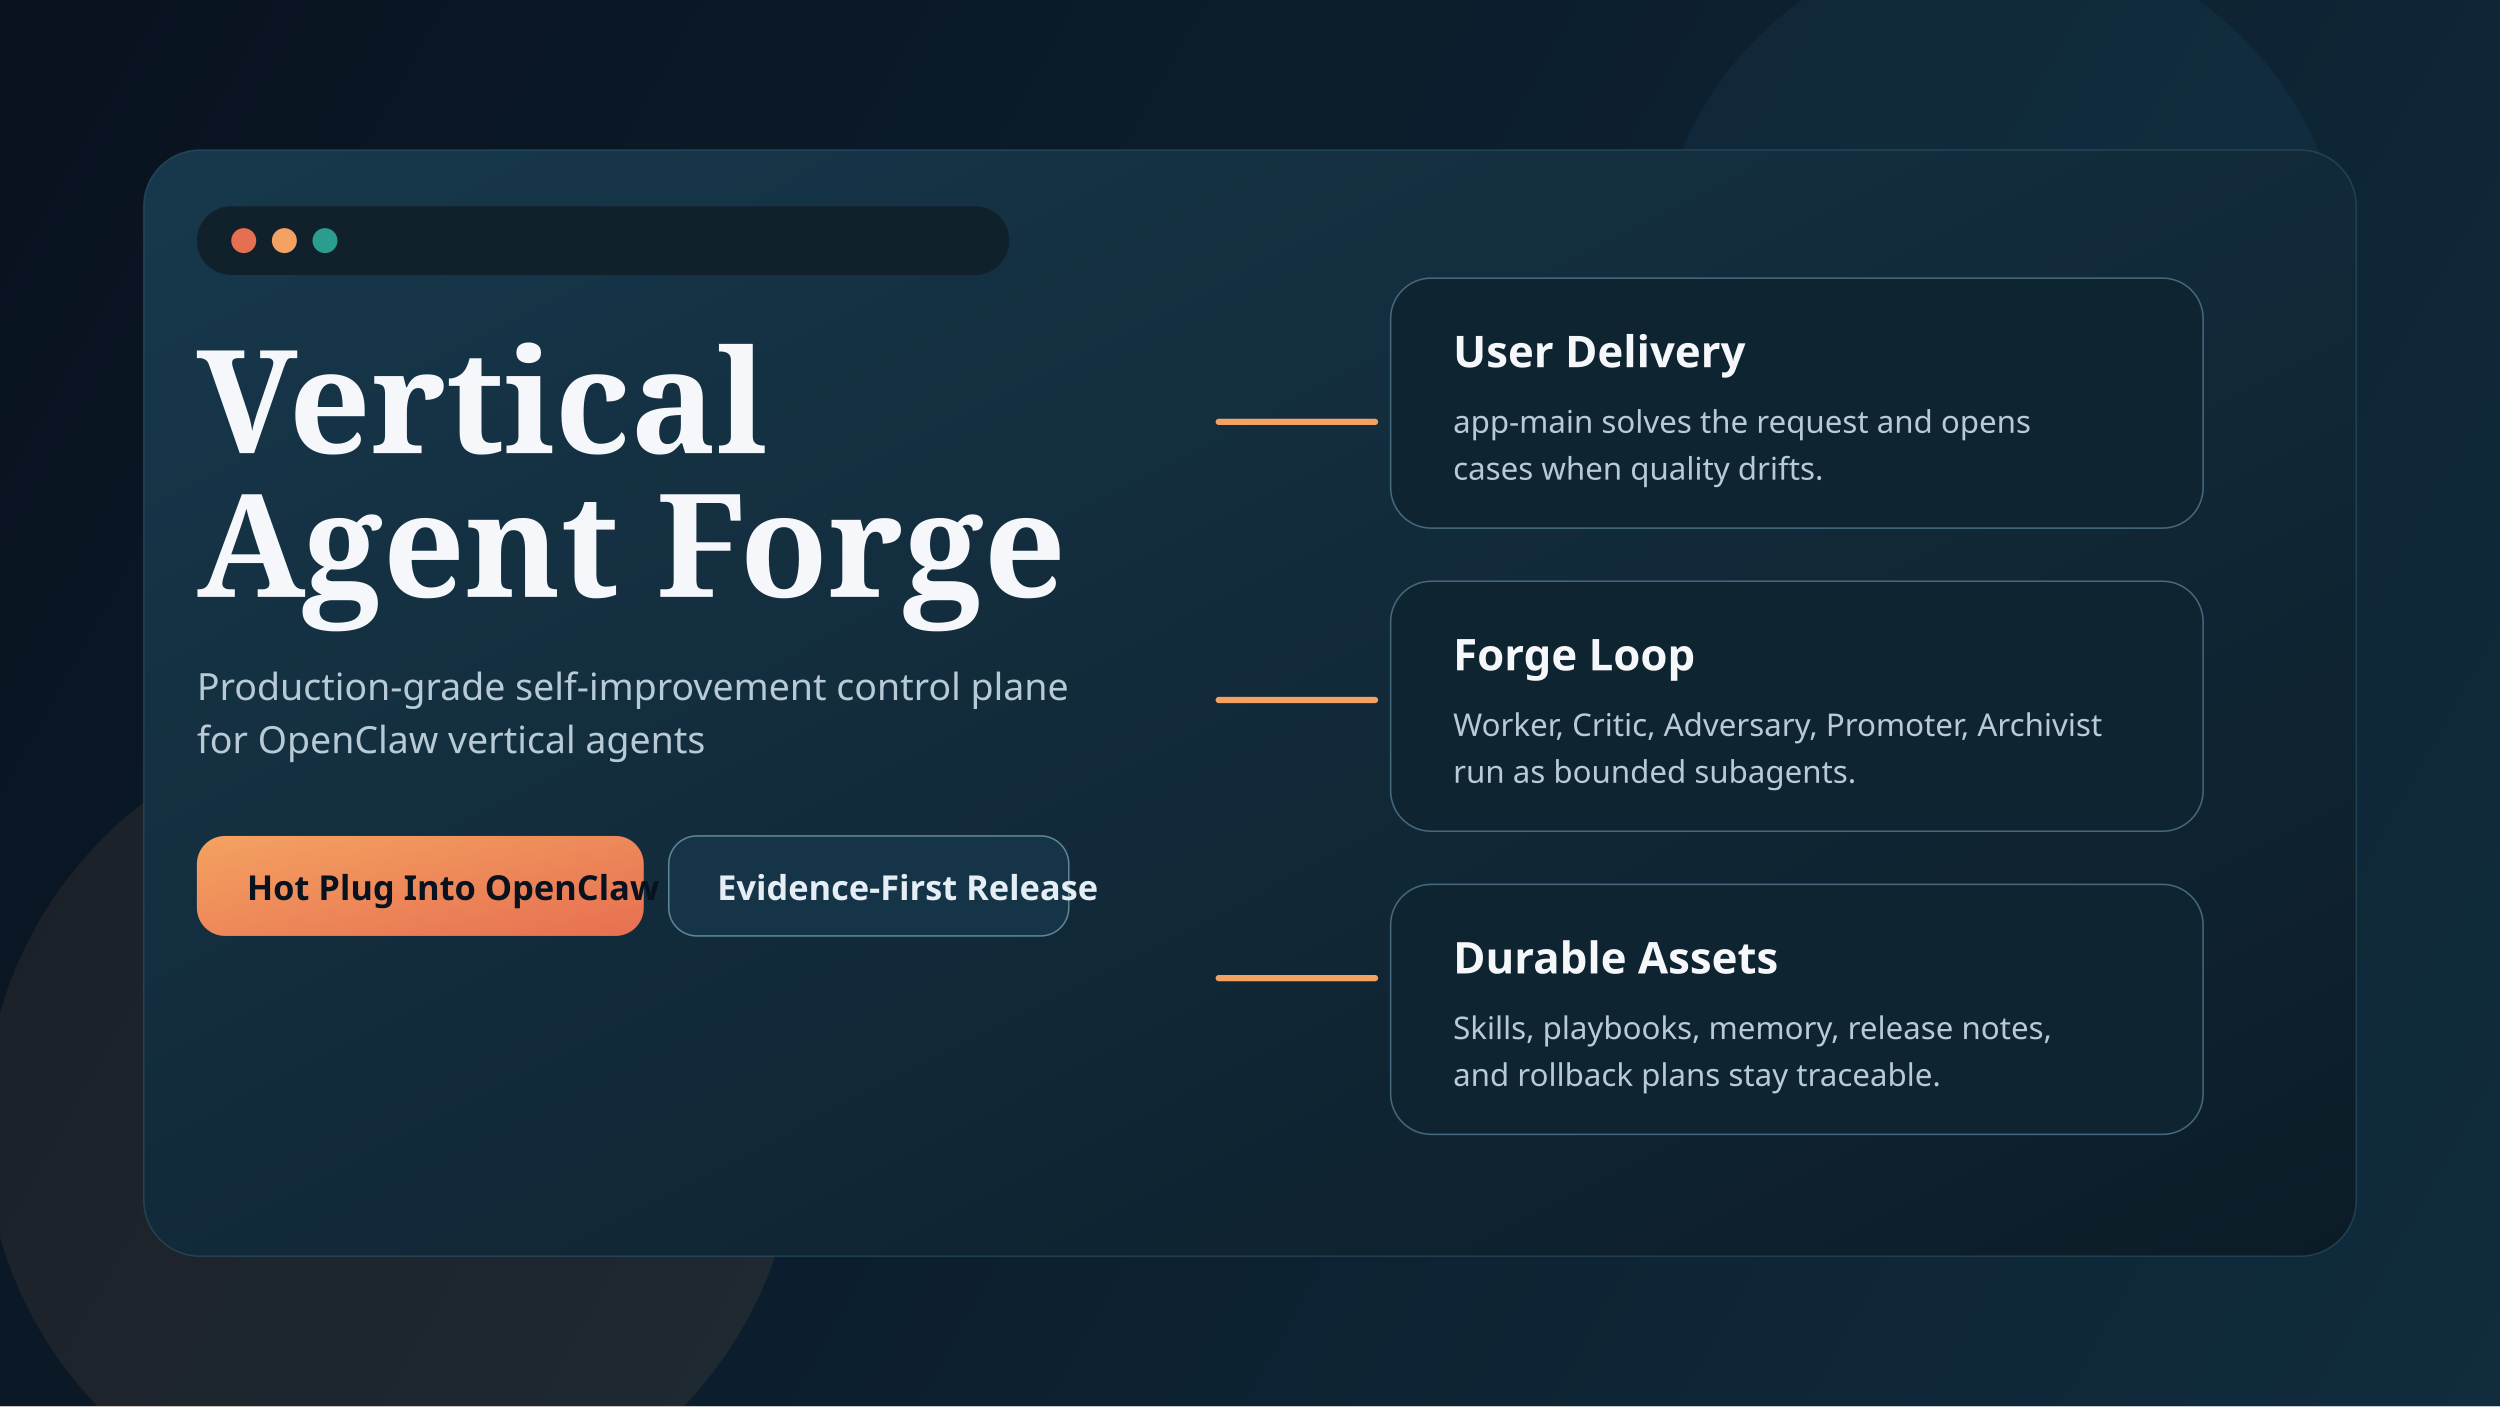
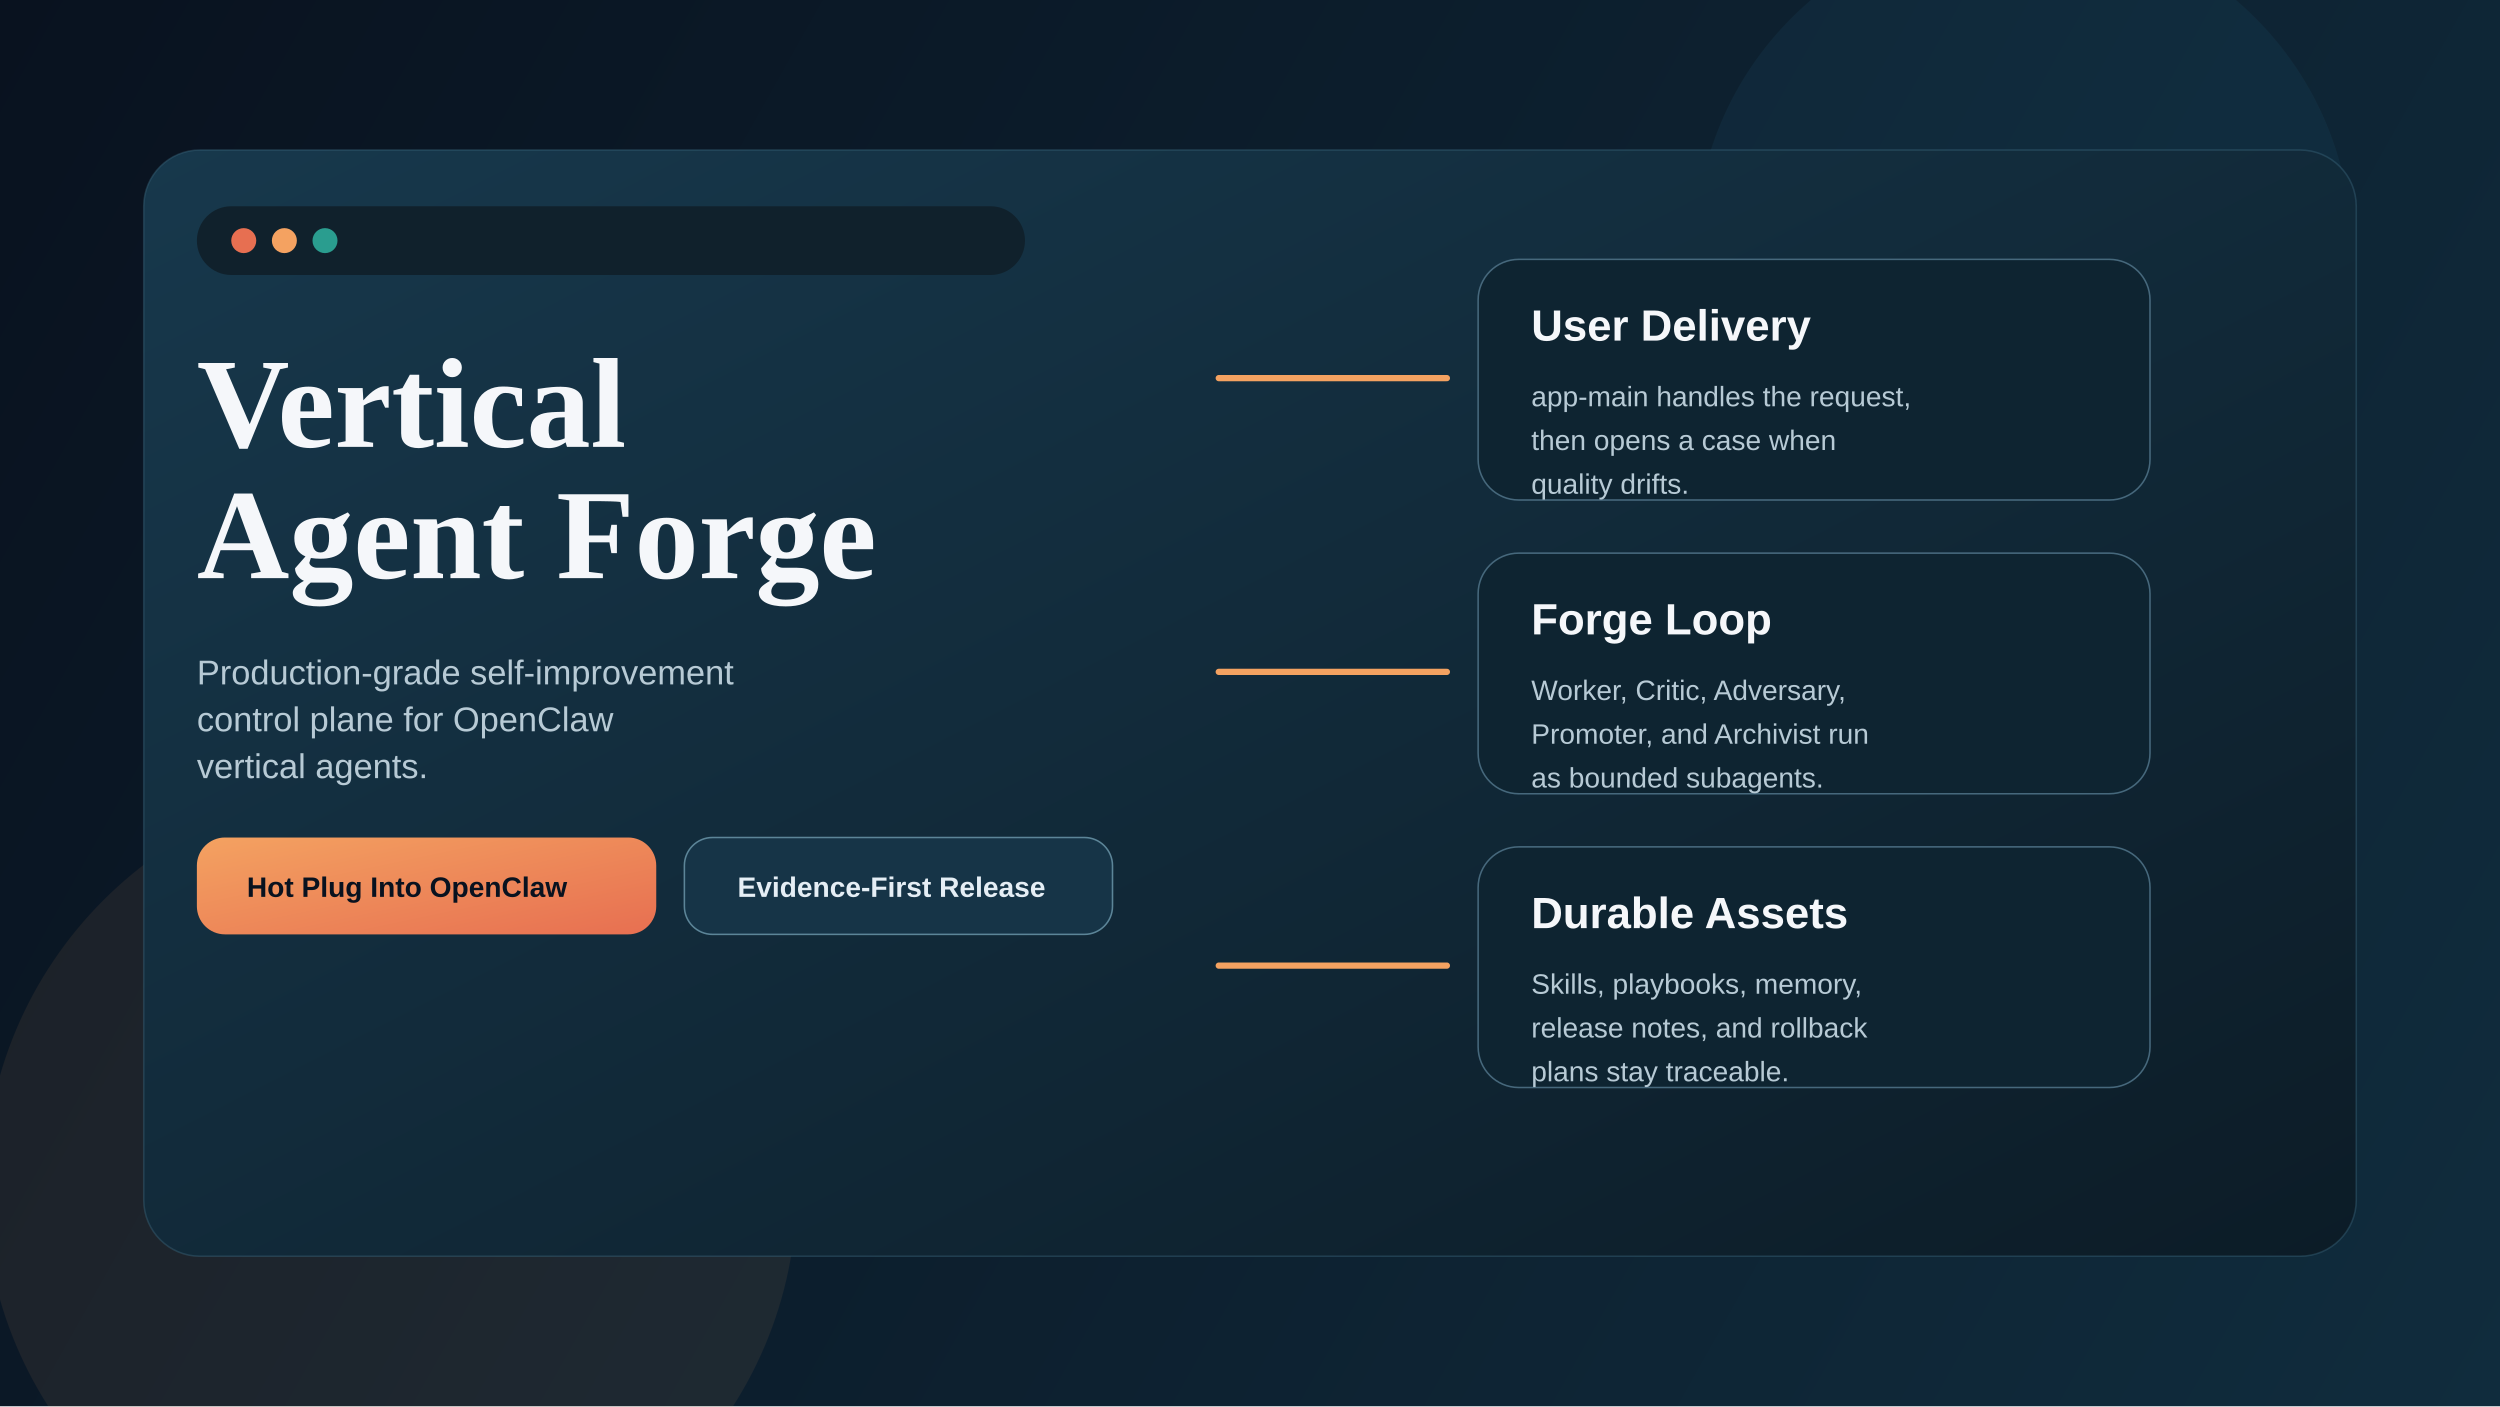
<svg xmlns="http://www.w3.org/2000/svg" width="1600" height="900" viewBox="0 0 1600 900" fill="none">
  <defs>
    <linearGradient id="bg" x1="0" y1="0" x2="1600" y2="900" gradientUnits="userSpaceOnUse">
      <stop stop-color="#09121F" />
      <stop offset="1" stop-color="#102C3D" />
    </linearGradient>
    <linearGradient id="panel" x1="0" y1="0" x2="1" y2="1">
      <stop stop-color="#17384C" />
      <stop offset="1" stop-color="#0C1C27" />
    </linearGradient>
    <linearGradient id="accent" x1="0" y1="0" x2="1" y2="1">
      <stop stop-color="#F4A261" />
      <stop offset="1" stop-color="#E76F51" />
    </linearGradient>
  </defs>
  <rect width="1600" height="900" fill="url(#bg)" />
-   <circle cx="1280" cy="180" r="220" fill="#1D4F68" opacity="0.18" />
-   <circle cx="250" cy="720" r="260" fill="#F4A261" opacity="0.08" />
+   <circle cx="1295" cy="160" r="210" fill="#1D4F68" opacity="0.18" />
+   <circle cx="250" cy="760" r="260" fill="#F4A261" opacity="0.08" />
  <rect x="92" y="96" width="1416" height="708" rx="36" fill="url(#panel)" stroke="#3C6A80" stroke-opacity="0.4" />
-   <rect x="126" y="132" width="520" height="44" rx="22" fill="#10212C" />
+   <rect x="126" y="132" width="530" height="44" rx="22" fill="#10212C" />
  <circle cx="156" cy="154" r="8" fill="#E76F51" />
  <circle cx="182" cy="154" r="8" fill="#F4A261" />
  <circle cx="208" cy="154" r="8" fill="#2A9D8F" />
-   <text x="126" y="290" fill="#F5F7FA" font-family="Georgia, serif" font-size="92" font-weight="700">Vertical</text>
-   <text x="126" y="382" fill="#F5F7FA" font-family="Georgia, serif" font-size="92" font-weight="700">Agent Forge</text>
-   <text x="126" y="448" fill="#B7CAD5" font-family="'Trebuchet MS', sans-serif" font-size="24">
-     <tspan x="126" dy="0">Production-grade self-improvement control plane</tspan>
-     <tspan x="126" dy="34">for OpenClaw vertical agents</tspan>
+   <text x="126" y="286" fill="#F5F7FA" font-family="Georgia, 'Times New Roman', serif" font-size="82" font-weight="700">Vertical</text>
+   <text x="126" y="370" fill="#F5F7FA" font-family="Georgia, 'Times New Roman', serif" font-size="82" font-weight="700">Agent Forge</text>
+   <text x="126" y="438" fill="#B7CAD5" font-family="Arial, Helvetica, sans-serif" font-size="22">
+     <tspan x="126" dy="0">Production-grade self-improvement</tspan>
+     <tspan x="126" dy="30">control plane for OpenClaw</tspan>
+     <tspan x="126" dy="30">vertical agents.</tspan>
  </text>
-   <rect x="126" y="535" width="286" height="64" rx="18" fill="url(#accent)" />
-   <text x="158" y="576" fill="#09121F" font-family="'Trebuchet MS', sans-serif" font-size="22" font-weight="700">Hot Plug Into OpenClaw</text>
-   <rect x="428" y="535" width="256" height="64" rx="18" fill="#163447" stroke="#5C8598" />
-   <text x="459" y="576" fill="#E5EEF5" font-family="'Trebuchet MS', sans-serif" font-size="22" font-weight="700">Evidence-First Release</text>
-   <rect x="890" y="178" width="520" height="160" rx="26" fill="#0E2431" stroke="#46687C" />
-   <text x="930" y="235" fill="#F5F7FA" font-family="'Trebuchet MS', sans-serif" font-size="28" font-weight="700">User Delivery</text>
-   <text x="930" y="277" fill="#B7CAD5" font-family="'Trebuchet MS', sans-serif" font-size="20">
-     <tspan x="930" dy="0">app-main solves the request and opens</tspan>
-     <tspan x="930" dy="30">cases when quality drifts.</tspan>
+   <rect x="126" y="536" width="294" height="62" rx="18" fill="url(#accent)" />
+   <text x="158" y="574" fill="#09121F" font-family="Arial, Helvetica, sans-serif" font-size="18" font-weight="700">Hot Plug Into OpenClaw</text>
+   <rect x="438" y="536" width="274" height="62" rx="18" fill="#163447" stroke="#5C8598" />
+   <text x="472" y="574" fill="#E5EEF5" font-family="Arial, Helvetica, sans-serif" font-size="18" font-weight="700">Evidence-First Release</text>
+   <rect x="946" y="166" width="430" height="154" rx="26" fill="#0E2431" stroke="#46687C" />
+   <text x="980" y="218" fill="#F5F7FA" font-family="Arial, Helvetica, sans-serif" font-size="28" font-weight="700">User Delivery</text>
+   <text x="980" y="260" fill="#B7CAD5" font-family="Arial, Helvetica, sans-serif" font-size="18">
+     <tspan x="980" dy="0">app-main handles the request,</tspan>
+     <tspan x="980" dy="28">then opens a case when</tspan>
+     <tspan x="980" dy="28">quality drifts.</tspan>
  </text>
-   <rect x="890" y="372" width="520" height="160" rx="26" fill="#0E2431" stroke="#46687C" />
-   <text x="930" y="429" fill="#F5F7FA" font-family="'Trebuchet MS', sans-serif" font-size="28" font-weight="700">Forge Loop</text>
-   <text x="930" y="471" fill="#B7CAD5" font-family="'Trebuchet MS', sans-serif" font-size="20">
-     <tspan x="930" dy="0">Worker, Critic, Adversary, Promoter, Archivist</tspan>
-     <tspan x="930" dy="30">run as bounded subagents.</tspan>
+   <rect x="946" y="354" width="430" height="154" rx="26" fill="#0E2431" stroke="#46687C" />
+   <text x="980" y="406" fill="#F5F7FA" font-family="Arial, Helvetica, sans-serif" font-size="28" font-weight="700">Forge Loop</text>
+   <text x="980" y="448" fill="#B7CAD5" font-family="Arial, Helvetica, sans-serif" font-size="18">
+     <tspan x="980" dy="0">Worker, Critic, Adversary,</tspan>
+     <tspan x="980" dy="28">Promoter, and Archivist run</tspan>
+     <tspan x="980" dy="28">as bounded subagents.</tspan>
  </text>
-   <rect x="890" y="566" width="520" height="160" rx="26" fill="#0E2431" stroke="#46687C" />
-   <text x="930" y="623" fill="#F5F7FA" font-family="'Trebuchet MS', sans-serif" font-size="28" font-weight="700">Durable Assets</text>
-   <text x="930" y="665" fill="#B7CAD5" font-family="'Trebuchet MS', sans-serif" font-size="20">
-     <tspan x="930" dy="0">Skills, playbooks, memory, release notes,</tspan>
-     <tspan x="930" dy="30">and rollback plans stay traceable.</tspan>
+   <rect x="946" y="542" width="430" height="154" rx="26" fill="#0E2431" stroke="#46687C" />
+   <text x="980" y="594" fill="#F5F7FA" font-family="Arial, Helvetica, sans-serif" font-size="28" font-weight="700">Durable Assets</text>
+   <text x="980" y="636" fill="#B7CAD5" font-family="Arial, Helvetica, sans-serif" font-size="18">
+     <tspan x="980" dy="0">Skills, playbooks, memory,</tspan>
+     <tspan x="980" dy="28">release notes, and rollback</tspan>
+     <tspan x="980" dy="28">plans stay traceable.</tspan>
  </text>
-   <path d="M780 270C828 270 848 270 880 270" stroke="#F4A261" stroke-width="4" stroke-linecap="round" />
-   <path d="M780 448C828 448 848 448 880 448" stroke="#F4A261" stroke-width="4" stroke-linecap="round" />
-   <path d="M780 626C828 626 848 626 880 626" stroke="#F4A261" stroke-width="4" stroke-linecap="round" />
+   <path d="M780 242C840 242 874 242 926 242" stroke="#F4A261" stroke-width="4" stroke-linecap="round" />
+   <path d="M780 430C840 430 874 430 926 430" stroke="#F4A261" stroke-width="4" stroke-linecap="round" />
+   <path d="M780 618C840 618 874 618 926 618" stroke="#F4A261" stroke-width="4" stroke-linecap="round" />
</svg>
